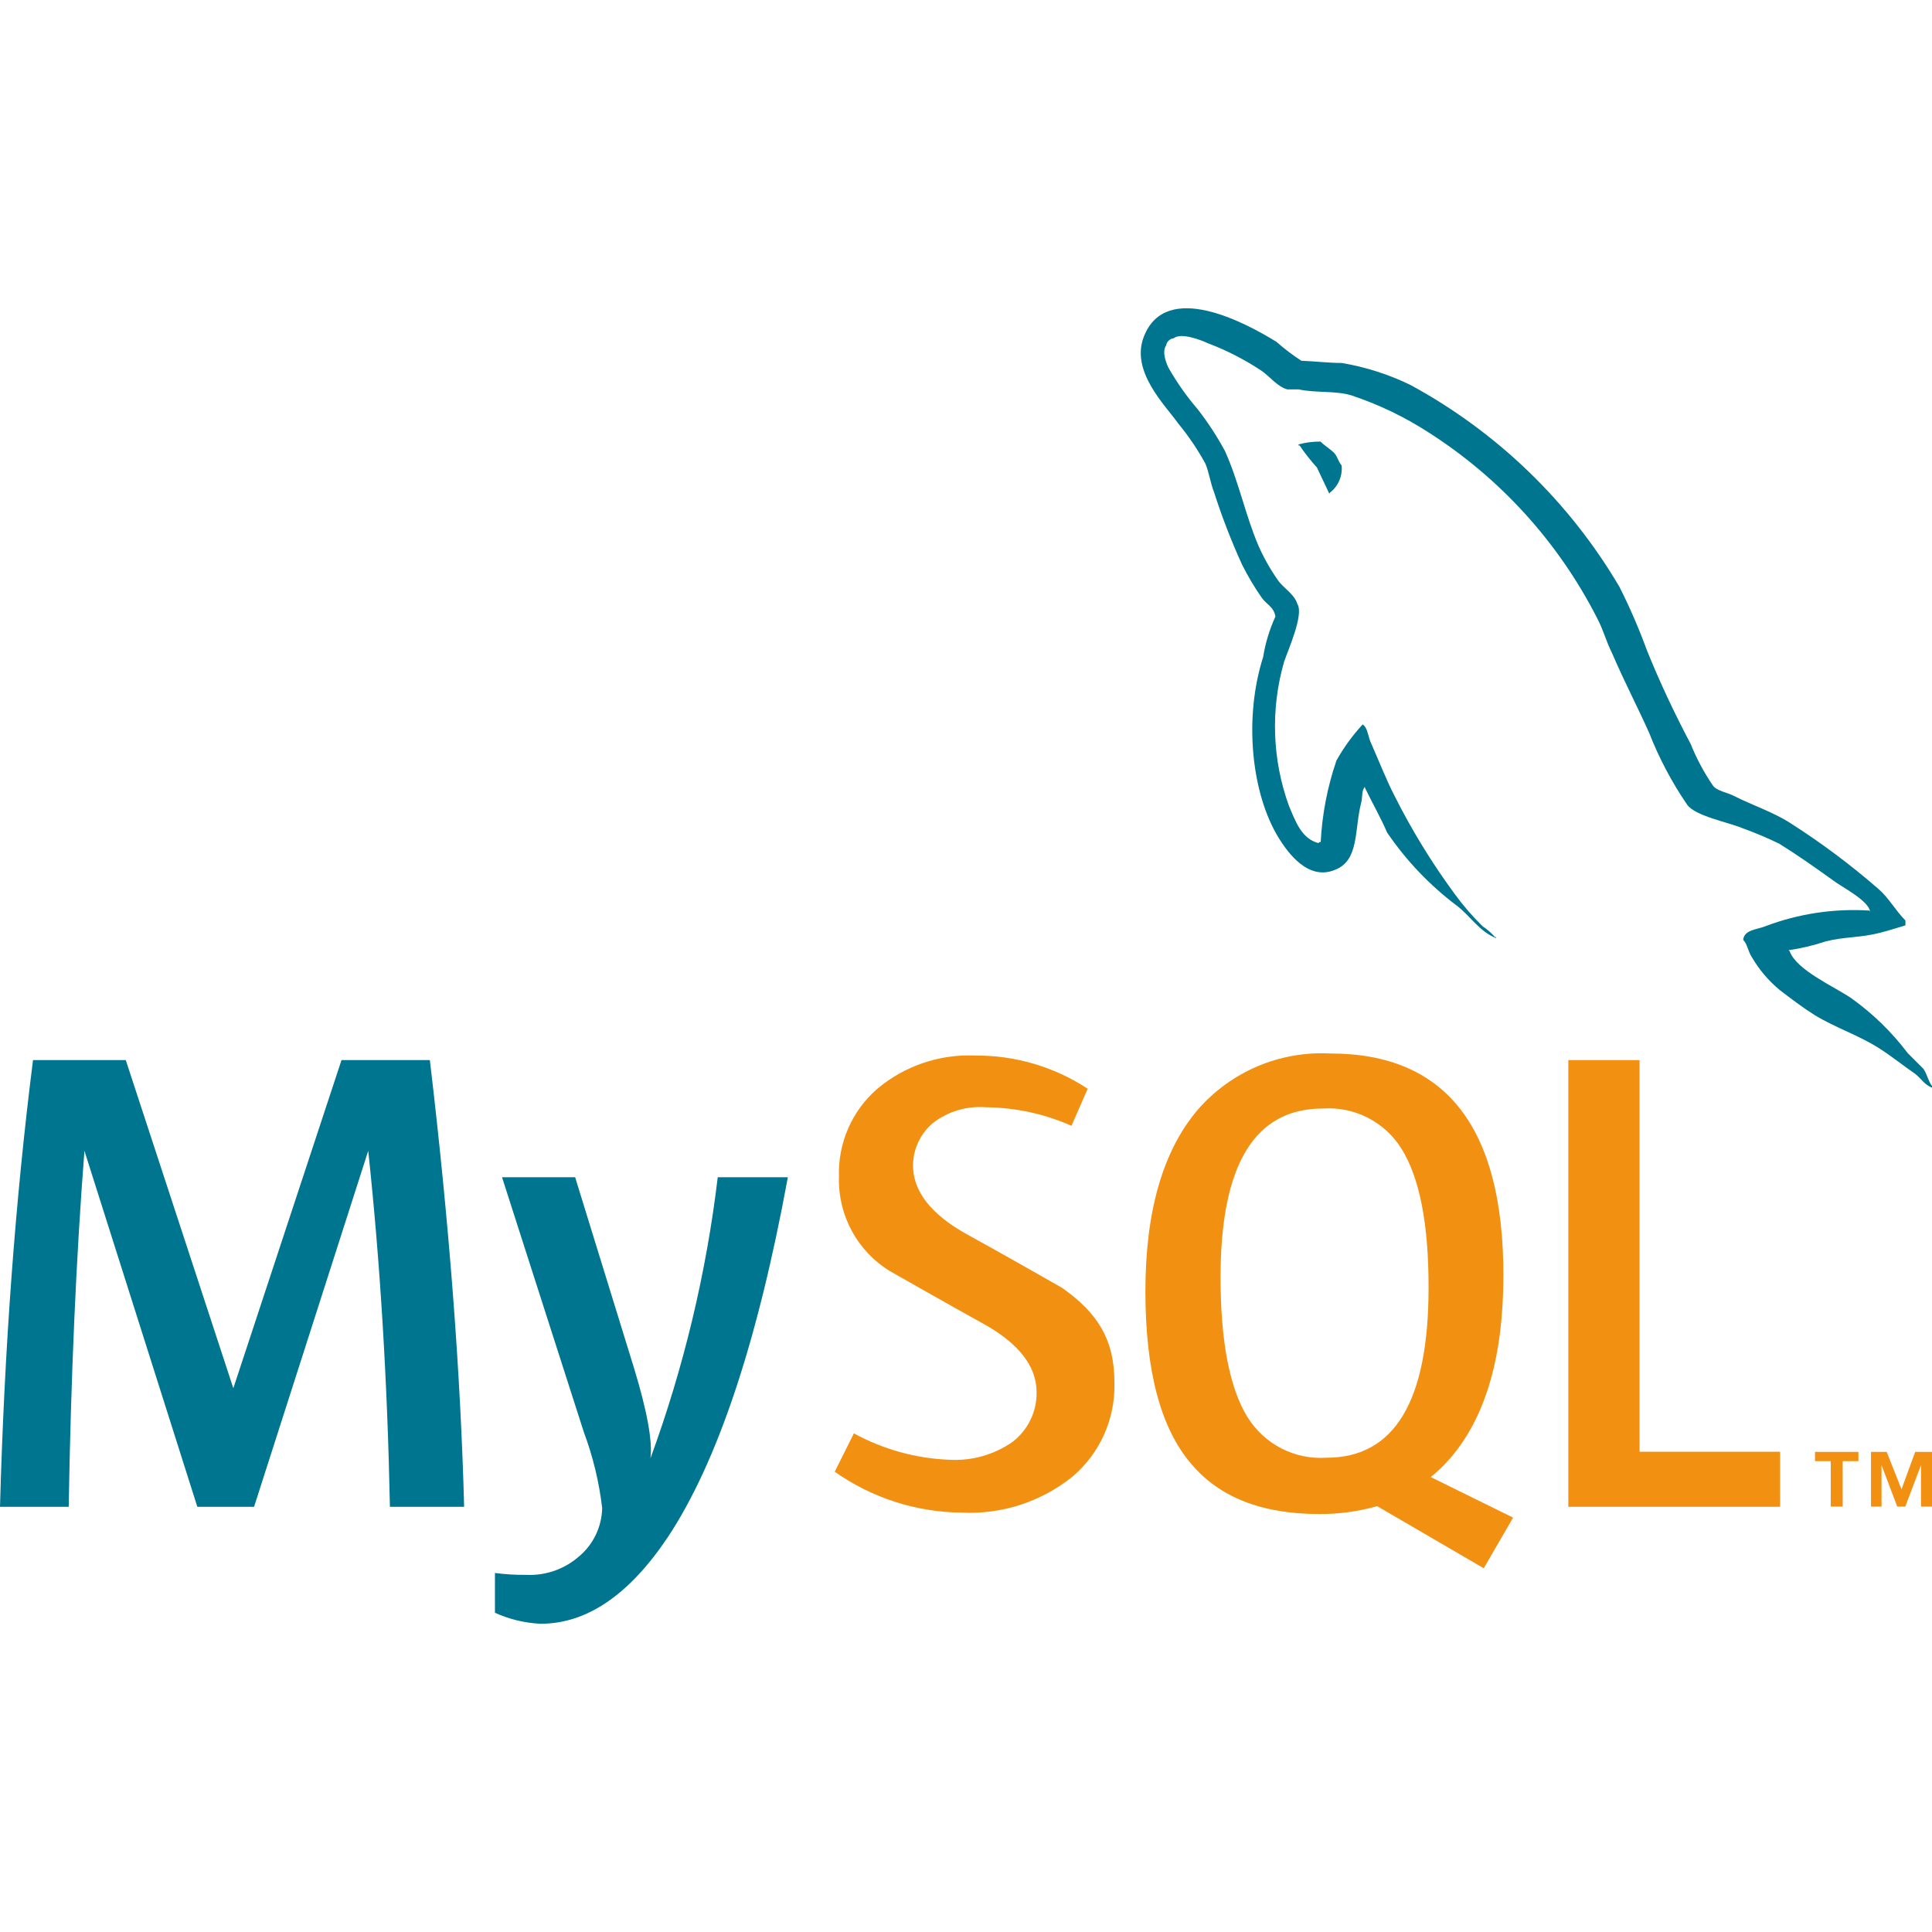
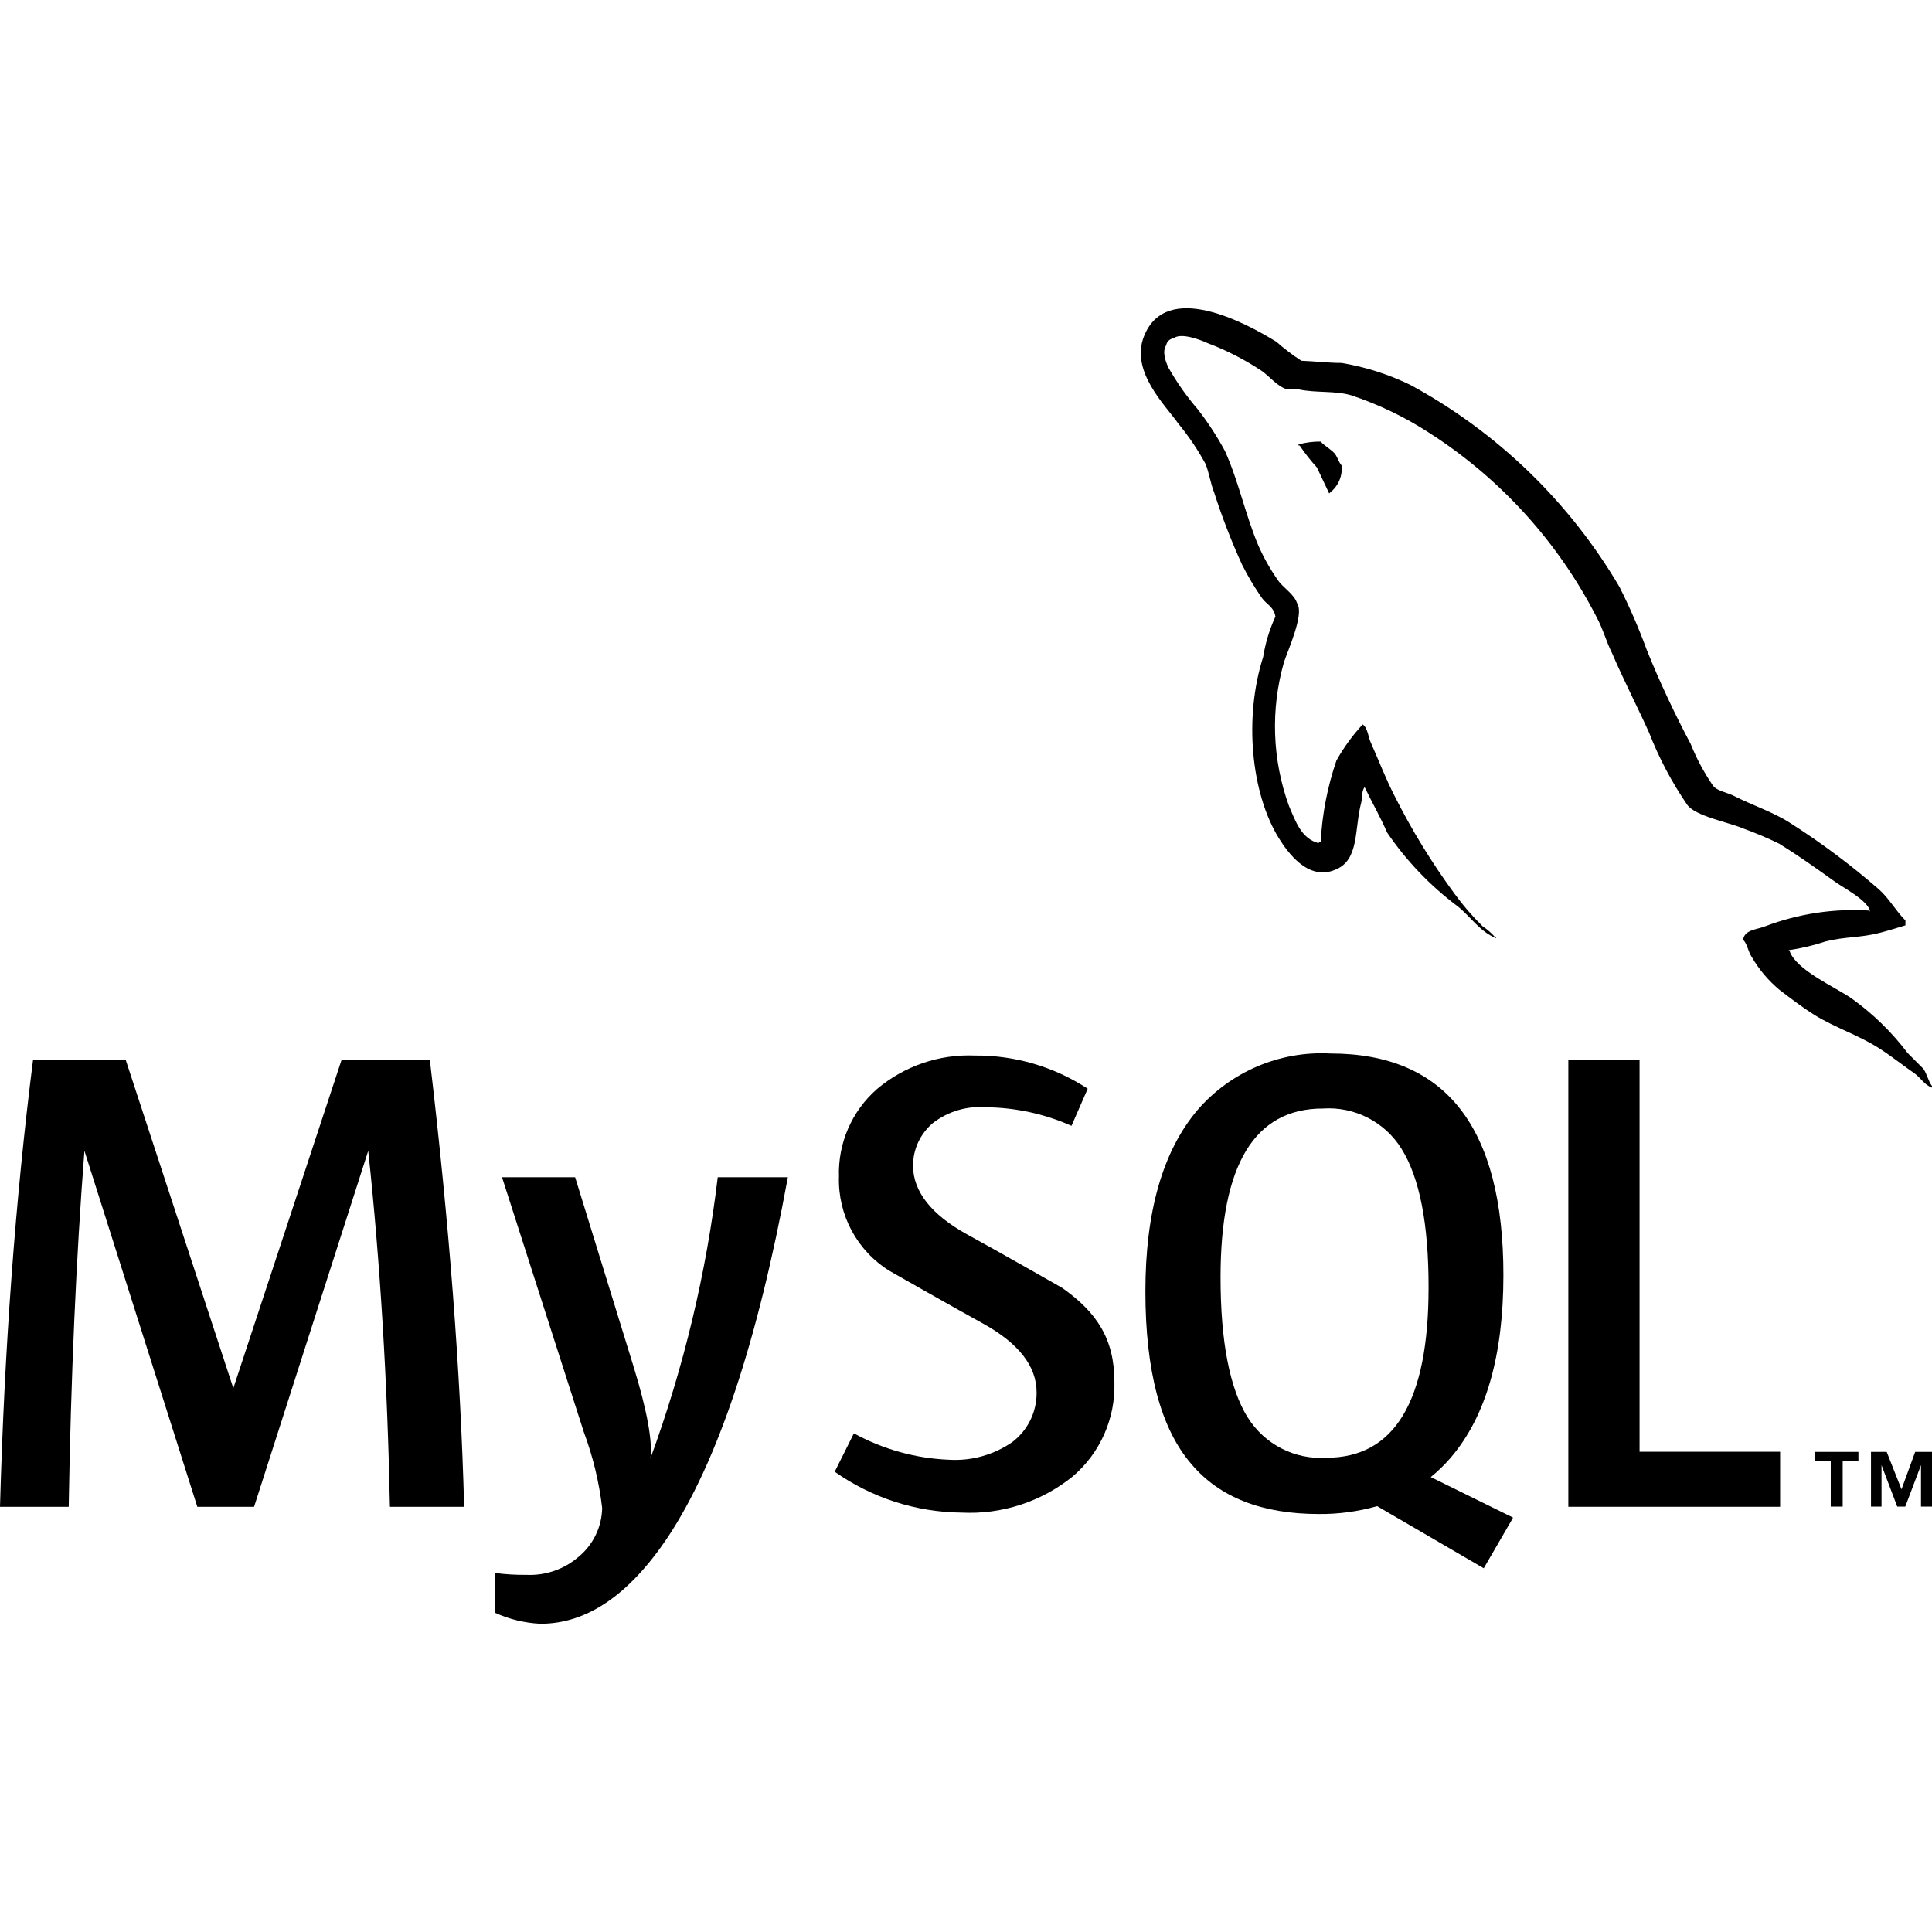
<svg xmlns="http://www.w3.org/2000/svg" id="Layer_1" width="72" height="72" data-name="Layer 1" viewBox="0 0 122.88 83.67">
  <defs>
-     <style>.cls-1,.cls-4{fill:#00758f;}.cls-2,.cls-3{fill:#f29111;}.cls-3,.cls-4{fill-rule:evenodd;}</style>
+     <style>.cls-1,.cls-4{fill:#000000;}.cls-2,.cls-3{fill:#000000;}.cls-3,.cls-4{fill-rule:evenodd;}</style>
  </defs>
  <path class="cls-1" d="M29.54,76.23H24.8q-.24-12-1.38-22.64h0L16.16,76.23H12.55L5.37,53.59h0q-.79,10.19-1,22.64H0Q.42,61.08,2.1,47.82H8l6.84,20.87h0l6.88-20.87h5.62q1.84,15.52,2.18,28.41Zm0,0Z" />
  <path class="cls-1" d="M50.11,55.27Q47.22,71,42.47,78.17q-3.69,5.51-8.1,5.5a7.89,7.89,0,0,1-2.89-.7V80.44a14.05,14.05,0,0,0,2,.12,4.74,4.74,0,0,0,3.31-1.14,4.13,4.13,0,0,0,1.51-3.11,20.77,20.77,0,0,0-1.17-4.84l-5.2-16.2h4.65l3.74,12.12q1.26,4.13,1.05,5.76a79.31,79.31,0,0,0,4.28-17.88Zm0,0Z" />
  <path class="cls-2" d="M70.88,68.35a7.56,7.56,0,0,1-2.64,5.94,10.42,10.42,0,0,1-7.09,2.31A14.22,14.22,0,0,1,53.09,74l1.22-2.44a13.76,13.76,0,0,0,6.08,1.68,6.39,6.39,0,0,0,4-1.13,3.9,3.9,0,0,0,1.54-3.16c0-1.68-1.17-3.12-3.33-4.33-2-1.1-6-3.38-6-3.38a6.79,6.79,0,0,1-3.24-6,7.09,7.09,0,0,1,2.42-5.58,9.06,9.06,0,0,1,6.23-2.13,12.87,12.87,0,0,1,7.17,2.11L68.15,52a13.74,13.74,0,0,0-5.45-1.18,4.87,4.87,0,0,0-3.36,1,3.55,3.55,0,0,0-1.27,2.7c0,1.68,1.2,3.14,3.41,4.37,2,1.09,6.08,3.42,6.08,3.42,2.22,1.57,3.32,3.25,3.32,6Zm0,0Z" />
  <path class="cls-3" d="M79.35,70.54c-1.14-1.85-1.72-4.82-1.72-8.91q0-10.74,6.51-10.73a5.45,5.45,0,0,1,5,2.56q1.73,2.77,1.72,8.84,0,10.82-6.5,10.81a5.47,5.47,0,0,1-5-2.56Zm16.87,6.37L91,74.34a9.72,9.72,0,0,0,1.3-1.27q3.32-3.91,3.32-11.57,0-14.1-11-14.1A10.44,10.44,0,0,0,76.16,51q-3.31,3.92-3.31,11.53t2.94,11c1.78,2.1,4.48,3.16,8.09,3.16a13.16,13.16,0,0,0,3.71-.5l6.78,3.95,1.85-3.19Zm0,0Z" />
  <polygon class="cls-2" points="113.22 76.23 99.75 76.23 99.75 47.82 104.28 47.82 104.28 72.73 113.22 72.73 113.22 76.23 113.22 76.23" />
  <path class="cls-2" d="M116.45,76.22h.75V73.33h1v-.59h-2.76v.59h1v2.89Zm5.72,0h.71V72.74h-1.07l-.87,2.38L120,72.74h-1v3.48h.67V73.58h0l1,2.64h.51l1-2.64v2.64Zm0,0Z" />
  <path class="cls-4" d="M118.91,38.31a15.86,15.86,0,0,0-6.64,1c-.51.21-1.33.21-1.4.86.27.27.3.72.55,1.1a7.87,7.87,0,0,0,1.77,2.09c.72.55,1.44,1.1,2.2,1.58,1.33.82,2.84,1.3,4.13,2.13.76.48,1.51,1.09,2.27,1.61.37.27.61.72,1.09.89v-.1c-.24-.31-.31-.76-.55-1.1l-1-1a16.49,16.49,0,0,0-3.56-3.47c-1.1-.76-3.5-1.79-3.94-3l-.07-.07a13.51,13.51,0,0,0,2.36-.56c1.17-.3,2.23-.23,3.42-.54.55-.14,1.1-.31,1.65-.48v-.31c-.62-.62-1.06-1.44-1.71-2a46.9,46.9,0,0,0-5.65-4.22c-1.06-.68-2.43-1.13-3.56-1.71-.41-.21-1.09-.31-1.33-.66a13.87,13.87,0,0,1-1.41-2.64c-1-1.88-2-4-2.8-6A37.42,37.42,0,0,0,103,17.72,34.56,34.56,0,0,0,89.71,4.88a16.08,16.08,0,0,0-4.38-1.4c-.85,0-1.71-.11-2.56-.14a13.4,13.4,0,0,1-1.58-1.2c-2-1.24-7-3.91-8.42-.38C71.85,4,74.14,6.19,74.93,7.32a16.35,16.35,0,0,1,1.74,2.57c.24.59.31,1.21.55,1.82A41.7,41.7,0,0,0,79,16.31a16.86,16.86,0,0,0,1.27,2.13c.27.38.75.55.85,1.17a9.9,9.9,0,0,0-.78,2.57c-1.24,3.88-.76,8.68,1,11.53.54.86,1.85,2.75,3.59,2,1.54-.61,1.2-2.57,1.65-4.28.1-.42,0-.69.23-1v.06c.48,1,1,1.89,1.41,2.85A19.65,19.65,0,0,0,92.66,38c.82.62,1.47,1.68,2.5,2.06V40h-.07a4,4,0,0,0-.79-.69,16.31,16.31,0,0,1-1.78-2.06A43.24,43.24,0,0,1,88.69,31c-.55-1.07-1-2.24-1.47-3.3-.21-.41-.21-1-.55-1.23A12,12,0,0,0,85,28.77a19,19,0,0,0-1,5.18c-.14,0-.07,0-.14.07-1.09-.28-1.47-1.41-1.88-2.37a14.85,14.85,0,0,1-.31-9.16c.24-.72,1.27-3,.85-3.67-.2-.66-.89-1-1.26-1.55a12.77,12.77,0,0,1-1.23-2.19c-.82-1.93-1.24-4.05-2.12-6a19.24,19.24,0,0,0-1.72-2.64,16.78,16.78,0,0,1-1.88-2.67c-.17-.38-.41-1-.14-1.41a.55.55,0,0,1,.48-.45c.45-.38,1.71.1,2.16.31A17.11,17.11,0,0,1,80.27,4c.48.34,1,1,1.6,1.16h.72c1.1.24,2.33.07,3.36.38a21.63,21.63,0,0,1,4.93,2.37,30.37,30.37,0,0,1,10.67,11.74c.42.78.59,1.51,1,2.33.72,1.68,1.61,3.4,2.33,5a22.85,22.85,0,0,0,2.43,4.6c.52.72,2.57,1.1,3.49,1.48a23.92,23.92,0,0,1,2.37,1c1.16.72,2.32,1.54,3.42,2.33.54.42,2.26,1.27,2.36,2Zm0,0Z" />
  <path class="cls-4" d="M84,8.48a5.2,5.2,0,0,0-1.41.18v.07h.07a12.56,12.56,0,0,0,1.1,1.4c.27.55.51,1.1.78,1.65l.07-.07A1.93,1.93,0,0,0,85.33,10c-.2-.24-.24-.48-.41-.72s-.65-.51-.92-.79Zm0,0Z" />
</svg>
